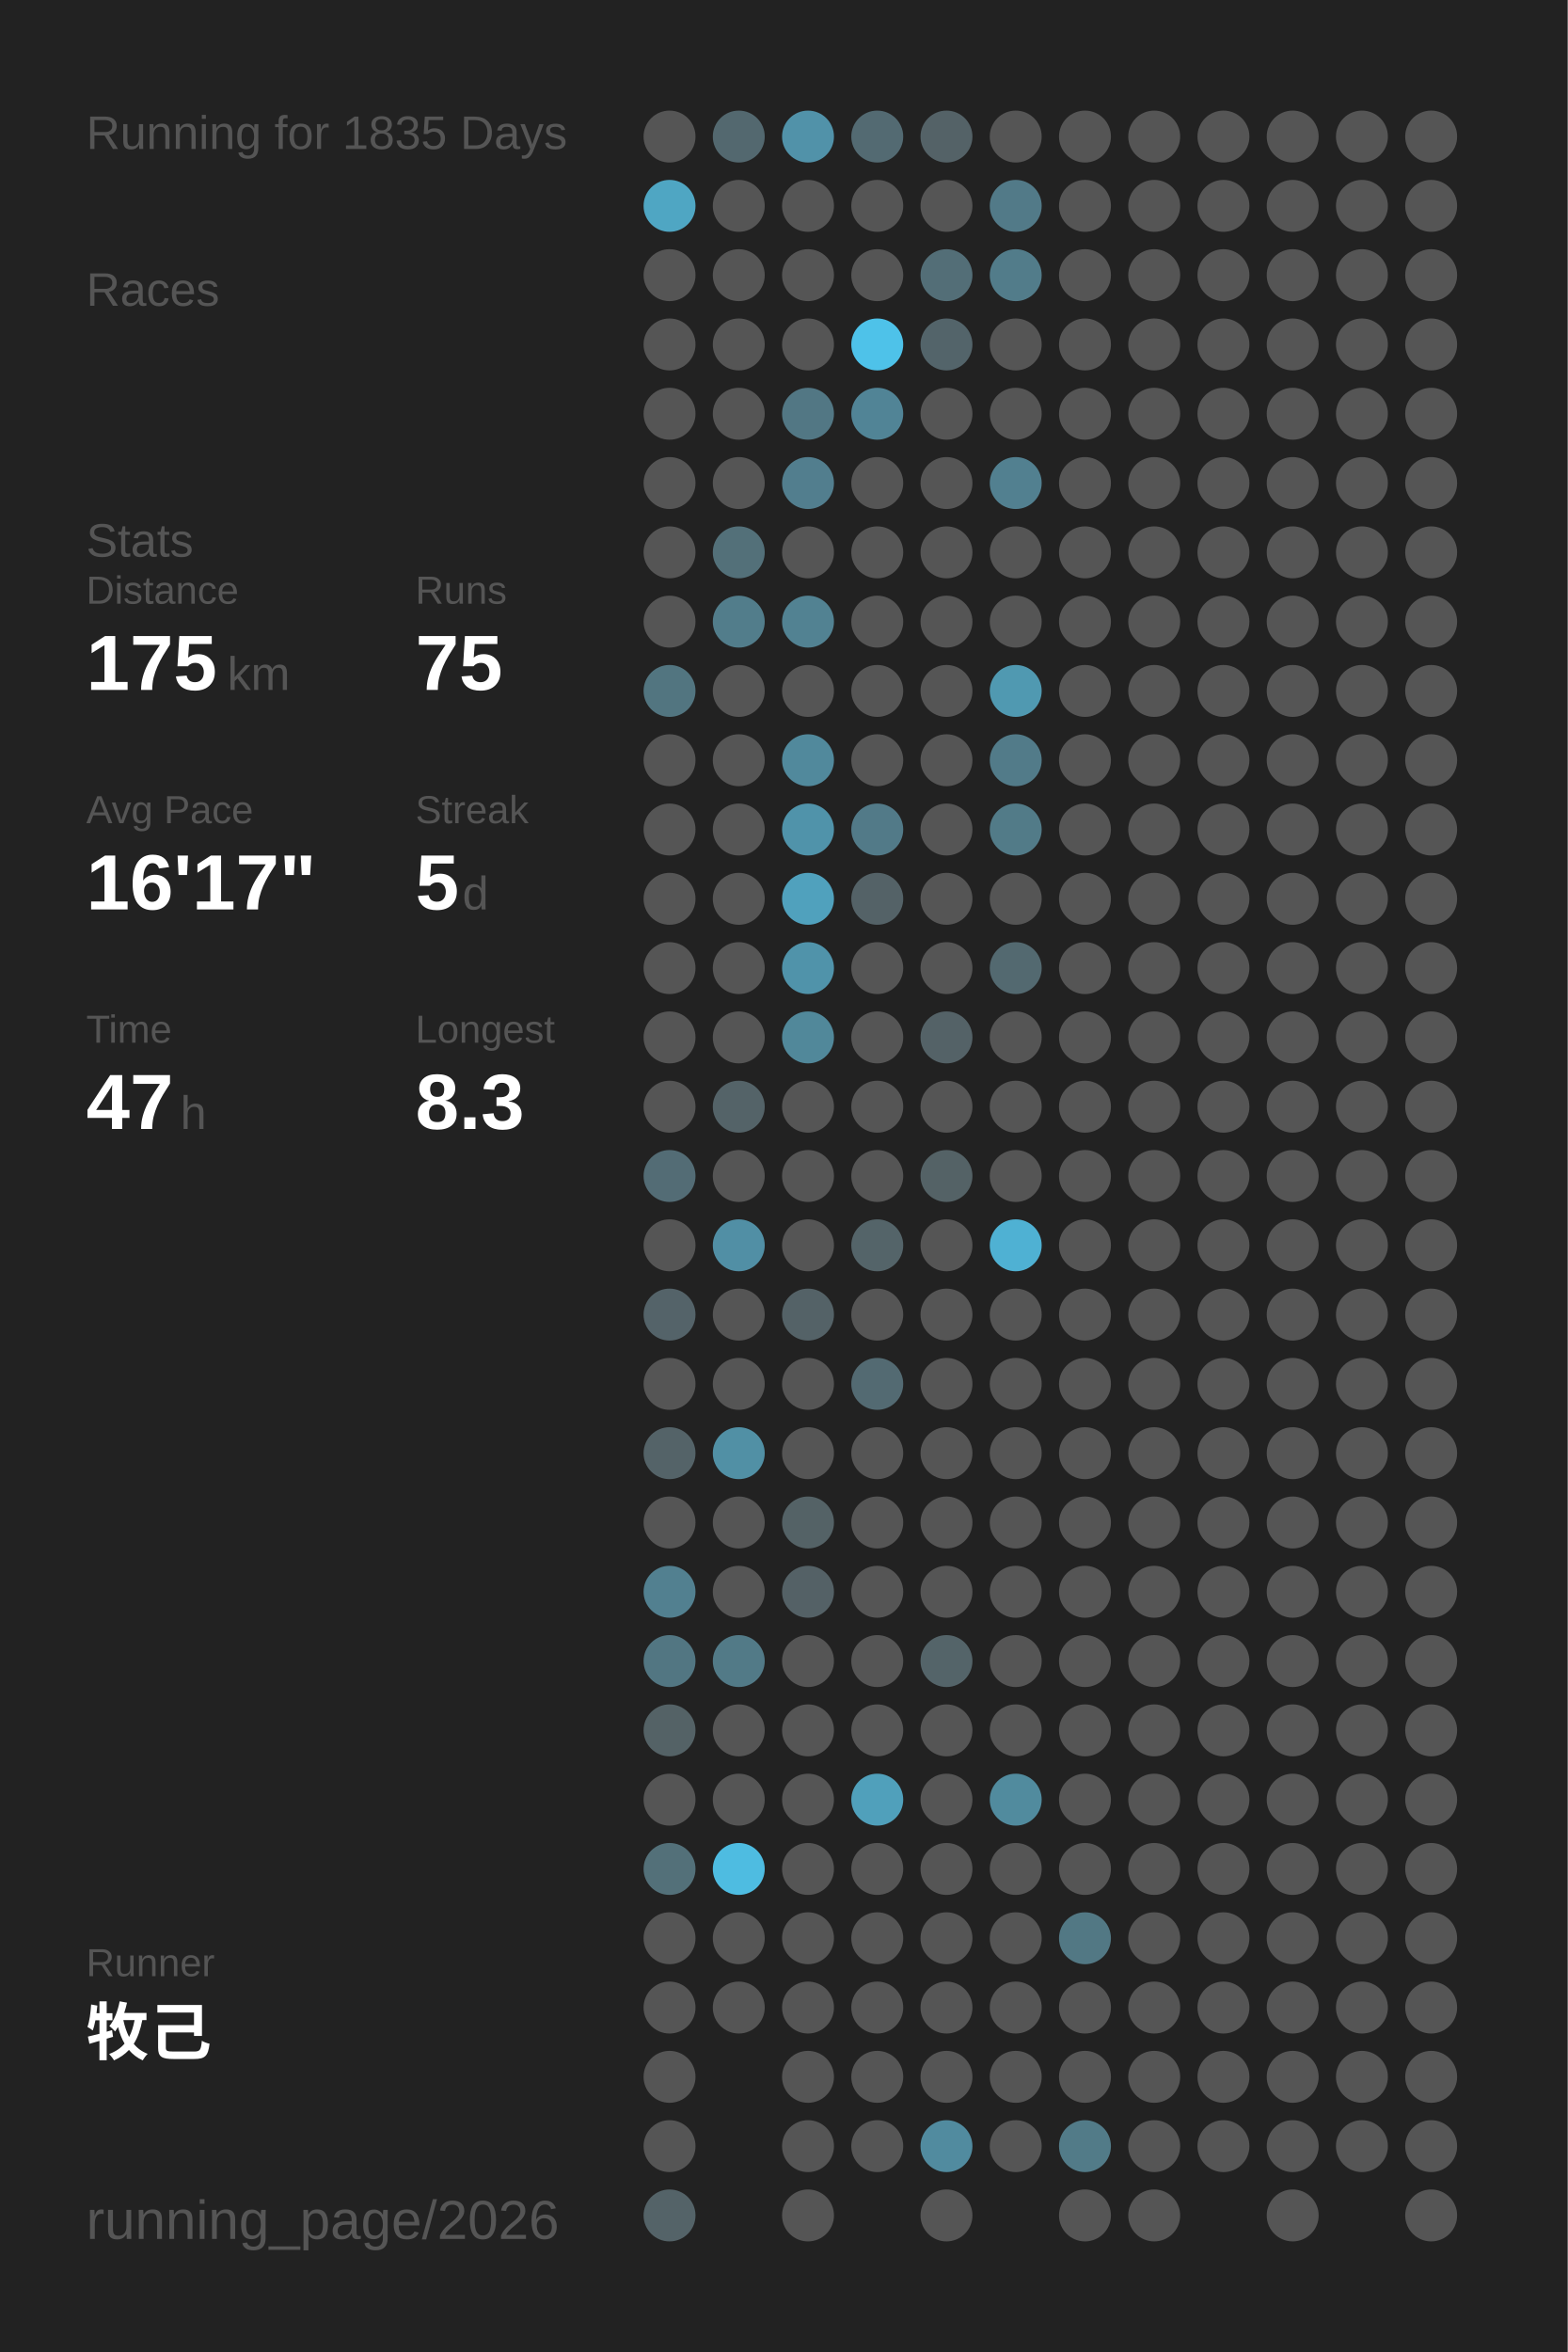
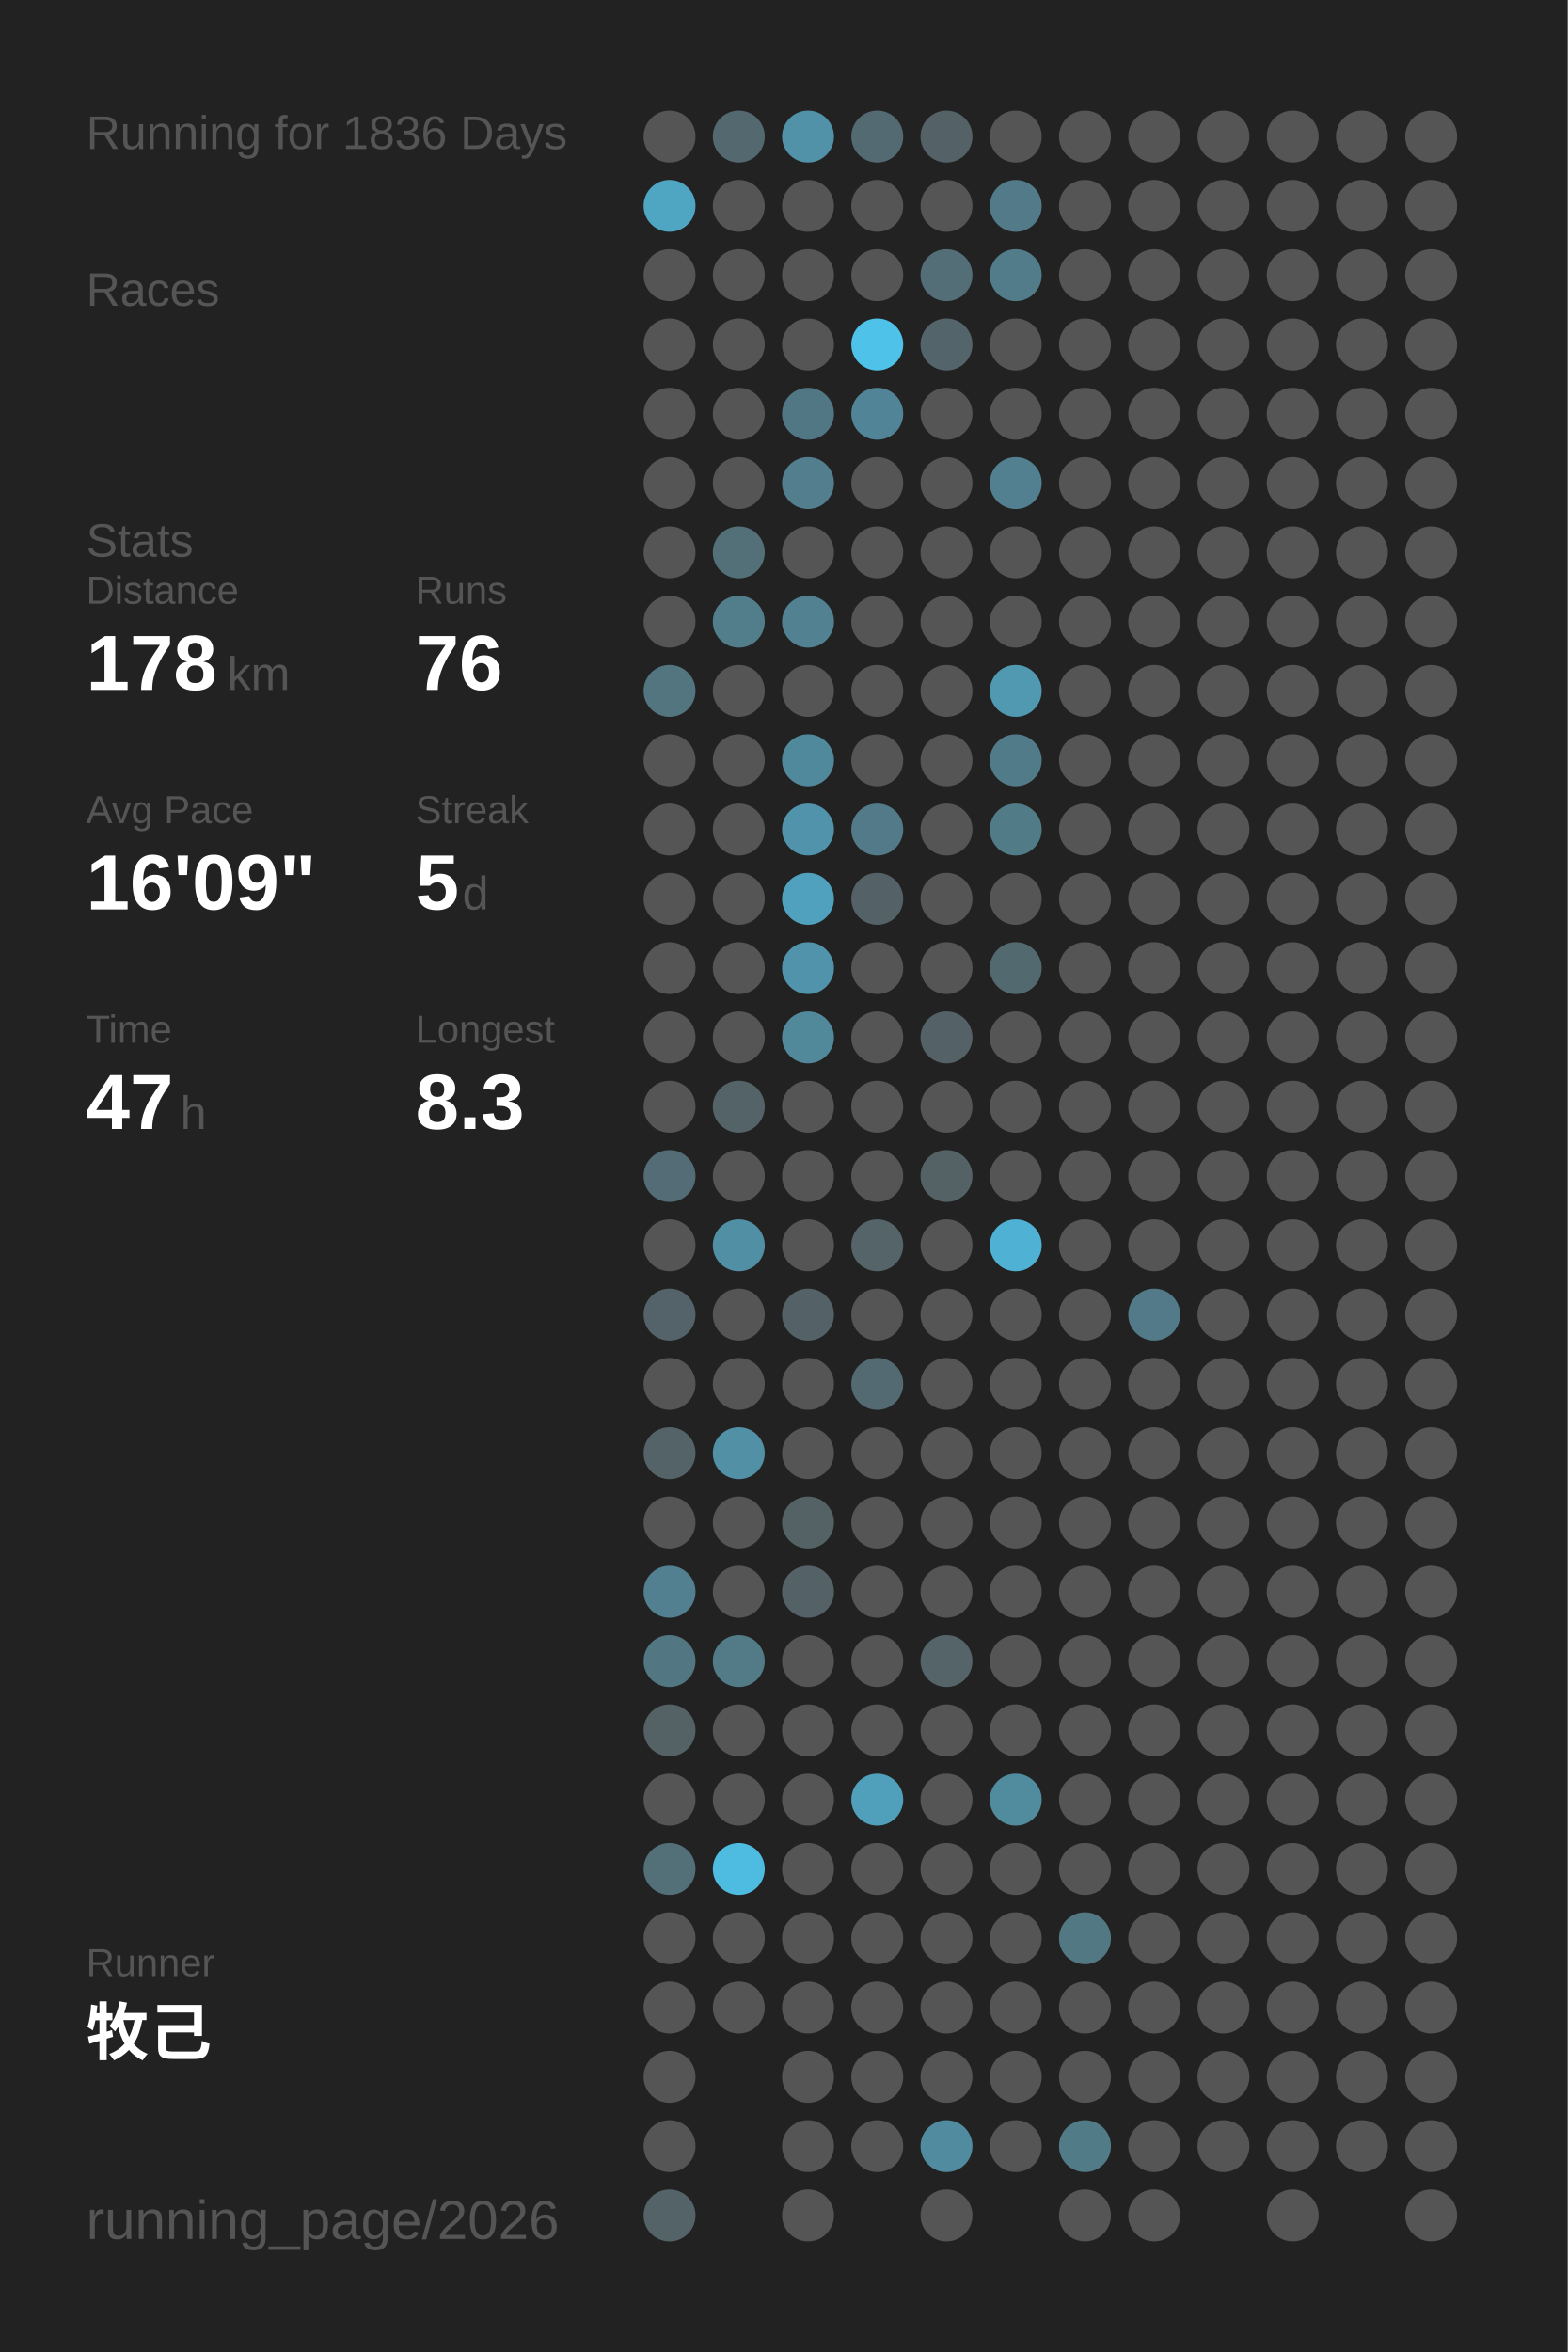
<svg xmlns="http://www.w3.org/2000/svg" baseProfile="full" height="300mm" version="1.1" viewBox="0,0,200,300" width="200mm">
  <defs />
  <rect fill="#222222" height="300" width="200" x="0" y="0" />
-   <text fill="#555555" style="font-size:6px; font-family:Arial;" x="11" y="19">Running for 1835 Days</text>
+   <text fill="#555555" style="font-size:6px; font-family:Arial;" x="11" y="19">Running for 1836 Days</text>
  <text fill="#555555" style="font-size:6px; font-family:Arial;" x="11" y="39">Races</text>
  <text fill="#555555" style="font-size:6px; font-family:Arial;" x="11" y="71">Stats</text>
  <text fill="#555555" style="font-size:5px; font-family:Arial;" x="11" y="77">Distance</text>
-   <text fill="#FFFFFF" style="font-size:10px; font-family:Arial; font-weight:bold;" x="11" y="88">175</text>
+   <text fill="#FFFFFF" style="font-size:10px; font-family:Arial; font-weight:bold;" x="11" y="88">178</text>
  <text fill="#555555" style="font-size:6px; font-family:Arial;" x="29" y="88">km</text>
  <text fill="#555555" style="font-size:5px; font-family:Arial;" x="53" y="77">Runs</text>
-   <text fill="#FFFFFF" style="font-size:10px; font-family:Arial; font-weight:bold;" x="53" y="88">75</text>
+   <text fill="#FFFFFF" style="font-size:10px; font-family:Arial; font-weight:bold;" x="53" y="88">76</text>
  <text fill="#555555" style="font-size:5px; font-family:Arial;" x="11" y="105">Avg Pace</text>
-   <text fill="#FFFFFF" style="font-size:10px; font-family:Arial; font-weight:bold;" x="11" y="116">16'17"</text>
+   <text fill="#FFFFFF" style="font-size:10px; font-family:Arial; font-weight:bold;" x="11" y="116">16'09"</text>
  <text fill="#555555" style="font-size:5px; font-family:Arial;" x="53" y="105">Streak</text>
  <text fill="#FFFFFF" style="font-size:10px; font-family:Arial; font-weight:bold;" x="53" y="116">5</text>
  <text fill="#555555" style="font-size:6px; font-family:Arial;" x="59" y="116">d</text>
  <text fill="#555555" style="font-size:5px; font-family:Arial;" x="11" y="133">Time</text>
  <text fill="#FFFFFF" style="font-size:10px; font-family:Arial; font-weight:bold;" x="11" y="144">47</text>
  <text fill="#555555" style="font-size:6px; font-family:Arial;" x="23" y="144">h</text>
  <text fill="#555555" style="font-size:5px; font-family:Arial;" x="53" y="133">Longest</text>
  <text fill="#FFFFFF" style="font-size:10px; font-family:Arial; font-weight:bold;" x="53" y="144">8.3</text>
  <text fill="#555555" style="font-size:5px; font-family:Arial;" x="11" y="252.065">Runner</text>
  <text fill="#FFFFFF" style="font-size:8px; font-family:Arial; font-weight:bold;" x="11" y="262.065">牧己</text>
  <text fill="#555555" style="font-size:7px; font-family:Arial;" x="11" y="285.581">running_page/2026</text>
  <circle cx="85.417" cy="17.419" fill="#555555" r="3.312" />
  <circle cx="85.417" cy="26.258" fill="#4fa6c3" r="3.312" />
  <circle cx="85.417" cy="35.097" fill="#555555" r="3.312" />
  <circle cx="85.417" cy="43.935" fill="#555555" r="3.312" />
  <circle cx="85.417" cy="52.774" fill="#555555" r="3.312" />
  <circle cx="85.417" cy="61.613" fill="#555555" r="3.312" />
  <circle cx="85.417" cy="70.452" fill="#555555" r="3.312" />
  <circle cx="85.417" cy="79.29" fill="#555555" r="3.312" />
  <circle cx="85.417" cy="88.129" fill="#527580" r="3.312" />
  <circle cx="85.417" cy="96.968" fill="#555555" r="3.312" />
  <circle cx="85.417" cy="105.806" fill="#555555" r="3.312" />
  <circle cx="85.417" cy="114.645" fill="#555555" r="3.312" />
  <circle cx="85.417" cy="123.484" fill="#555555" r="3.312" />
  <circle cx="85.417" cy="132.323" fill="#555555" r="3.312" />
  <circle cx="85.417" cy="141.161" fill="#555555" r="3.312" />
  <circle cx="85.417" cy="150" fill="#536c75" r="3.312" />
  <circle cx="85.417" cy="158.839" fill="#555555" r="3.312" />
  <circle cx="85.417" cy="167.677" fill="#546369" r="3.312" />
  <circle cx="85.417" cy="176.516" fill="#555555" r="3.312" />
  <circle cx="85.417" cy="185.355" fill="#546368" r="3.312" />
  <circle cx="85.417" cy="194.194" fill="#555555" r="3.312" />
  <circle cx="85.417" cy="203.032" fill="#528090" r="3.312" />
  <circle cx="85.417" cy="211.871" fill="#527682" r="3.312" />
  <circle cx="85.417" cy="220.71" fill="#546266" r="3.312" />
  <circle cx="85.417" cy="229.548" fill="#555555" r="3.312" />
  <circle cx="85.417" cy="238.387" fill="#537079" r="3.312" />
  <circle cx="85.417" cy="247.226" fill="#555555" r="3.312" />
  <circle cx="85.417" cy="256.065" fill="#555555" r="3.312" />
  <circle cx="85.417" cy="264.903" fill="#555555" r="3.312" />
  <circle cx="85.417" cy="273.742" fill="#555555" r="3.312" />
  <circle cx="85.417" cy="282.581" fill="#546368" r="3.312" />
  <circle cx="94.25" cy="17.419" fill="#53686f" r="3.312" />
  <circle cx="94.25" cy="26.258" fill="#555555" r="3.312" />
  <circle cx="94.25" cy="35.097" fill="#555555" r="3.312" />
  <circle cx="94.25" cy="43.935" fill="#555555" r="3.312" />
  <circle cx="94.25" cy="52.774" fill="#555555" r="3.312" />
  <circle cx="94.25" cy="61.613" fill="#555555" r="3.312" />
  <circle cx="94.25" cy="70.452" fill="#537079" r="3.312" />
  <circle cx="94.25" cy="79.29" fill="#527d8b" r="3.312" />
  <circle cx="94.25" cy="88.129" fill="#555555" r="3.312" />
  <circle cx="94.25" cy="96.968" fill="#555555" r="3.312" />
  <circle cx="94.25" cy="105.806" fill="#555555" r="3.312" />
  <circle cx="94.25" cy="114.645" fill="#555555" r="3.312" />
  <circle cx="94.25" cy="123.484" fill="#555555" r="3.312" />
  <circle cx="94.25" cy="132.323" fill="#555555" r="3.312" />
  <circle cx="94.25" cy="141.161" fill="#546368" r="3.312" />
  <circle cx="94.25" cy="150" fill="#555555" r="3.312" />
  <circle cx="94.25" cy="158.839" fill="#518fa5" r="3.312" />
  <circle cx="94.25" cy="167.677" fill="#555555" r="3.312" />
  <circle cx="94.25" cy="176.516" fill="#555555" r="3.312" />
  <circle cx="94.25" cy="185.355" fill="#5190a5" r="3.312" />
  <circle cx="94.25" cy="194.194" fill="#555555" r="3.312" />
  <circle cx="94.25" cy="203.032" fill="#555555" r="3.312" />
  <circle cx="94.25" cy="211.871" fill="#527a87" r="3.312" />
  <circle cx="94.25" cy="220.71" fill="#555555" r="3.312" />
  <circle cx="94.25" cy="229.548" fill="#555555" r="3.312" />
  <circle cx="94.25" cy="238.387" fill="#4ebce1" r="3.312" />
  <circle cx="94.25" cy="247.226" fill="#555555" r="3.312" />
  <circle cx="94.25" cy="256.065" fill="#555555" r="3.312" />
  <circle cx="103.083" cy="17.419" fill="#5192a9" r="3.312" />
  <circle cx="103.083" cy="26.258" fill="#555555" r="3.312" />
  <circle cx="103.083" cy="35.097" fill="#555555" r="3.312" />
  <circle cx="103.083" cy="43.935" fill="#555555" r="3.312" />
  <circle cx="103.083" cy="52.774" fill="#527784" r="3.312" />
  <circle cx="103.083" cy="61.613" fill="#527e8e" r="3.312" />
  <circle cx="103.083" cy="70.452" fill="#555555" r="3.312" />
  <circle cx="103.083" cy="79.29" fill="#528292" r="3.312" />
  <circle cx="103.083" cy="88.129" fill="#555555" r="3.312" />
  <circle cx="103.083" cy="96.968" fill="#51899c" r="3.312" />
  <circle cx="103.083" cy="105.806" fill="#5093aa" r="3.312" />
  <circle cx="103.083" cy="114.645" fill="#50a1bd" r="3.312" />
  <circle cx="103.083" cy="123.484" fill="#5093aa" r="3.312" />
  <circle cx="103.083" cy="132.323" fill="#51889a" r="3.312" />
  <circle cx="103.083" cy="141.161" fill="#555555" r="3.312" />
  <circle cx="103.083" cy="150" fill="#555555" r="3.312" />
  <circle cx="103.083" cy="158.839" fill="#555555" r="3.312" />
  <circle cx="103.083" cy="167.677" fill="#546267" r="3.312" />
  <circle cx="103.083" cy="176.516" fill="#555555" r="3.312" />
  <circle cx="103.083" cy="185.355" fill="#555555" r="3.312" />
  <circle cx="103.083" cy="194.194" fill="#546266" r="3.312" />
  <circle cx="103.083" cy="203.032" fill="#546166" r="3.312" />
  <circle cx="103.083" cy="211.871" fill="#555555" r="3.312" />
  <circle cx="103.083" cy="220.71" fill="#555555" r="3.312" />
  <circle cx="103.083" cy="229.548" fill="#555555" r="3.312" />
  <circle cx="103.083" cy="238.387" fill="#555555" r="3.312" />
  <circle cx="103.083" cy="247.226" fill="#555555" r="3.312" />
  <circle cx="103.083" cy="256.065" fill="#555555" r="3.312" />
  <circle cx="103.083" cy="264.903" fill="#555555" r="3.312" />
  <circle cx="103.083" cy="273.742" fill="#555555" r="3.312" />
  <circle cx="103.083" cy="282.581" fill="#555555" r="3.312" />
  <circle cx="111.917" cy="17.419" fill="#536a72" r="3.312" />
  <circle cx="111.917" cy="26.258" fill="#555555" r="3.312" />
  <circle cx="111.917" cy="35.097" fill="#555555" r="3.312" />
  <circle cx="111.917" cy="43.935" fill="#4ec2e9" r="3.312" />
  <circle cx="111.917" cy="52.774" fill="#518496" r="3.312" />
  <circle cx="111.917" cy="61.613" fill="#555555" r="3.312" />
  <circle cx="111.917" cy="70.452" fill="#555555" r="3.312" />
  <circle cx="111.917" cy="79.29" fill="#555555" r="3.312" />
  <circle cx="111.917" cy="88.129" fill="#555555" r="3.312" />
  <circle cx="111.917" cy="96.968" fill="#555555" r="3.312" />
  <circle cx="111.917" cy="105.806" fill="#527a88" r="3.312" />
  <circle cx="111.917" cy="114.645" fill="#546267" r="3.312" />
  <circle cx="111.917" cy="123.484" fill="#555555" r="3.312" />
  <circle cx="111.917" cy="132.323" fill="#555555" r="3.312" />
  <circle cx="111.917" cy="141.161" fill="#555555" r="3.312" />
  <circle cx="111.917" cy="150" fill="#555555" r="3.312" />
  <circle cx="111.917" cy="158.839" fill="#546469" r="3.312" />
  <circle cx="111.917" cy="167.677" fill="#555555" r="3.312" />
  <circle cx="111.917" cy="176.516" fill="#536a72" r="3.312" />
  <circle cx="111.917" cy="185.355" fill="#555555" r="3.312" />
  <circle cx="111.917" cy="194.194" fill="#555555" r="3.312" />
  <circle cx="111.917" cy="203.032" fill="#555555" r="3.312" />
  <circle cx="111.917" cy="211.871" fill="#555555" r="3.312" />
  <circle cx="111.917" cy="220.71" fill="#555555" r="3.312" />
  <circle cx="111.917" cy="229.548" fill="#50a0bb" r="3.312" />
  <circle cx="111.917" cy="238.387" fill="#555555" r="3.312" />
  <circle cx="111.917" cy="247.226" fill="#555555" r="3.312" />
  <circle cx="111.917" cy="256.065" fill="#555555" r="3.312" />
  <circle cx="111.917" cy="264.903" fill="#555555" r="3.312" />
  <circle cx="111.917" cy="273.742" fill="#555555" r="3.312" />
  <circle cx="120.75" cy="17.419" fill="#546267" r="3.312" />
  <circle cx="120.75" cy="26.258" fill="#555555" r="3.312" />
  <circle cx="120.75" cy="35.097" fill="#536e77" r="3.312" />
  <circle cx="120.75" cy="43.935" fill="#53646a" r="3.312" />
  <circle cx="120.75" cy="52.774" fill="#555555" r="3.312" />
  <circle cx="120.75" cy="61.613" fill="#555555" r="3.312" />
  <circle cx="120.75" cy="70.452" fill="#555555" r="3.312" />
  <circle cx="120.75" cy="79.29" fill="#555555" r="3.312" />
  <circle cx="120.75" cy="88.129" fill="#555555" r="3.312" />
  <circle cx="120.75" cy="96.968" fill="#555555" r="3.312" />
  <circle cx="120.75" cy="105.806" fill="#555555" r="3.312" />
  <circle cx="120.75" cy="114.645" fill="#555555" r="3.312" />
  <circle cx="120.75" cy="123.484" fill="#555555" r="3.312" />
  <circle cx="120.75" cy="132.323" fill="#546267" r="3.312" />
  <circle cx="120.75" cy="141.161" fill="#555555" r="3.312" />
  <circle cx="120.75" cy="150" fill="#546266" r="3.312" />
  <circle cx="120.75" cy="158.839" fill="#555555" r="3.312" />
  <circle cx="120.75" cy="167.677" fill="#555555" r="3.312" />
  <circle cx="120.75" cy="176.516" fill="#555555" r="3.312" />
  <circle cx="120.75" cy="185.355" fill="#555555" r="3.312" />
  <circle cx="120.75" cy="194.194" fill="#555555" r="3.312" />
  <circle cx="120.75" cy="203.032" fill="#555555" r="3.312" />
  <circle cx="120.75" cy="211.871" fill="#546469" r="3.312" />
  <circle cx="120.75" cy="220.71" fill="#555555" r="3.312" />
  <circle cx="120.75" cy="229.548" fill="#555555" r="3.312" />
  <circle cx="120.75" cy="238.387" fill="#555555" r="3.312" />
  <circle cx="120.75" cy="247.226" fill="#555555" r="3.312" />
  <circle cx="120.75" cy="256.065" fill="#555555" r="3.312" />
  <circle cx="120.75" cy="264.903" fill="#555555" r="3.312" />
  <circle cx="120.75" cy="273.742" fill="#518b9f" r="3.312" />
  <circle cx="120.75" cy="282.581" fill="#555555" r="3.312" />
  <circle cx="129.583" cy="17.419" fill="#555555" r="3.312" />
  <circle cx="129.583" cy="26.258" fill="#527a88" r="3.312" />
  <circle cx="129.583" cy="35.097" fill="#527c8a" r="3.312" />
  <circle cx="129.583" cy="43.935" fill="#555555" r="3.312" />
  <circle cx="129.583" cy="52.774" fill="#555555" r="3.312" />
  <circle cx="129.583" cy="61.613" fill="#528090" r="3.312" />
  <circle cx="129.583" cy="70.452" fill="#555555" r="3.312" />
  <circle cx="129.583" cy="79.29" fill="#555555" r="3.312" />
  <circle cx="129.583" cy="88.129" fill="#5099b1" r="3.312" />
  <circle cx="129.583" cy="96.968" fill="#527b89" r="3.312" />
  <circle cx="129.583" cy="105.806" fill="#527b88" r="3.312" />
  <circle cx="129.583" cy="114.645" fill="#555555" r="3.312" />
  <circle cx="129.583" cy="123.484" fill="#536970" r="3.312" />
  <circle cx="129.583" cy="132.323" fill="#555555" r="3.312" />
  <circle cx="129.583" cy="141.161" fill="#555555" r="3.312" />
  <circle cx="129.583" cy="150" fill="#555555" r="3.312" />
  <circle cx="129.583" cy="158.839" fill="#4fb1d3" r="3.312" />
  <circle cx="129.583" cy="167.677" fill="#555555" r="3.312" />
  <circle cx="129.583" cy="176.516" fill="#555555" r="3.312" />
  <circle cx="129.583" cy="185.355" fill="#555555" r="3.312" />
  <circle cx="129.583" cy="194.194" fill="#555555" r="3.312" />
  <circle cx="129.583" cy="203.032" fill="#555555" r="3.312" />
  <circle cx="129.583" cy="211.871" fill="#555555" r="3.312" />
  <circle cx="129.583" cy="220.71" fill="#555555" r="3.312" />
  <circle cx="129.583" cy="229.548" fill="#518b9e" r="3.312" />
  <circle cx="129.583" cy="238.387" fill="#555555" r="3.312" />
  <circle cx="129.583" cy="247.226" fill="#555555" r="3.312" />
  <circle cx="129.583" cy="256.065" fill="#555555" r="3.312" />
  <circle cx="129.583" cy="264.903" fill="#555555" r="3.312" />
  <circle cx="129.583" cy="273.742" fill="#555555" r="3.312" />
  <circle cx="138.417" cy="17.419" fill="#555555" r="3.312" />
  <circle cx="138.417" cy="26.258" fill="#555555" r="3.312" />
  <circle cx="138.417" cy="35.097" fill="#555555" r="3.312" />
  <circle cx="138.417" cy="43.935" fill="#555555" r="3.312" />
  <circle cx="138.417" cy="52.774" fill="#555555" r="3.312" />
  <circle cx="138.417" cy="61.613" fill="#555555" r="3.312" />
  <circle cx="138.417" cy="70.452" fill="#555555" r="3.312" />
  <circle cx="138.417" cy="79.29" fill="#555555" r="3.312" />
  <circle cx="138.417" cy="88.129" fill="#555555" r="3.312" />
  <circle cx="138.417" cy="96.968" fill="#555555" r="3.312" />
  <circle cx="138.417" cy="105.806" fill="#555555" r="3.312" />
  <circle cx="138.417" cy="114.645" fill="#555555" r="3.312" />
  <circle cx="138.417" cy="123.484" fill="#555555" r="3.312" />
  <circle cx="138.417" cy="132.323" fill="#555555" r="3.312" />
  <circle cx="138.417" cy="141.161" fill="#555555" r="3.312" />
  <circle cx="138.417" cy="150" fill="#555555" r="3.312" />
  <circle cx="138.417" cy="158.839" fill="#555555" r="3.312" />
  <circle cx="138.417" cy="167.677" fill="#555555" r="3.312" />
  <circle cx="138.417" cy="176.516" fill="#555555" r="3.312" />
  <circle cx="138.417" cy="185.355" fill="#555555" r="3.312" />
  <circle cx="138.417" cy="194.194" fill="#555555" r="3.312" />
  <circle cx="138.417" cy="203.032" fill="#555555" r="3.312" />
  <circle cx="138.417" cy="211.871" fill="#555555" r="3.312" />
  <circle cx="138.417" cy="220.71" fill="#555555" r="3.312" />
  <circle cx="138.417" cy="229.548" fill="#555555" r="3.312" />
  <circle cx="138.417" cy="238.387" fill="#555555" r="3.312" />
  <circle cx="138.417" cy="247.226" fill="#527884" r="3.312" />
  <circle cx="138.417" cy="256.065" fill="#555555" r="3.312" />
  <circle cx="138.417" cy="264.903" fill="#555555" r="3.312" />
  <circle cx="138.417" cy="273.742" fill="#527b88" r="3.312" />
  <circle cx="138.417" cy="282.581" fill="#555555" r="3.312" />
  <circle cx="147.25" cy="17.419" fill="#555555" r="3.312" />
  <circle cx="147.25" cy="26.258" fill="#555555" r="3.312" />
  <circle cx="147.25" cy="35.097" fill="#555555" r="3.312" />
  <circle cx="147.25" cy="43.935" fill="#555555" r="3.312" />
  <circle cx="147.25" cy="52.774" fill="#555555" r="3.312" />
  <circle cx="147.25" cy="61.613" fill="#555555" r="3.312" />
  <circle cx="147.25" cy="70.452" fill="#555555" r="3.312" />
  <circle cx="147.25" cy="79.29" fill="#555555" r="3.312" />
  <circle cx="147.25" cy="88.129" fill="#555555" r="3.312" />
  <circle cx="147.25" cy="96.968" fill="#555555" r="3.312" />
  <circle cx="147.25" cy="105.806" fill="#555555" r="3.312" />
  <circle cx="147.25" cy="114.645" fill="#555555" r="3.312" />
  <circle cx="147.25" cy="123.484" fill="#555555" r="3.312" />
  <circle cx="147.25" cy="132.323" fill="#555555" r="3.312" />
  <circle cx="147.25" cy="141.161" fill="#555555" r="3.312" />
  <circle cx="147.25" cy="150" fill="#555555" r="3.312" />
  <circle cx="147.25" cy="158.839" fill="#555555" r="3.312" />
-   <circle cx="147.25" cy="167.677" fill="#555555" r="3.312" />
+   <circle cx="147.25" cy="167.677" fill="#527a88" r="3.312" />
  <circle cx="147.25" cy="176.516" fill="#555555" r="3.312" />
  <circle cx="147.25" cy="185.355" fill="#555555" r="3.312" />
  <circle cx="147.25" cy="194.194" fill="#555555" r="3.312" />
  <circle cx="147.25" cy="203.032" fill="#555555" r="3.312" />
  <circle cx="147.25" cy="211.871" fill="#555555" r="3.312" />
  <circle cx="147.25" cy="220.71" fill="#555555" r="3.312" />
  <circle cx="147.25" cy="229.548" fill="#555555" r="3.312" />
  <circle cx="147.25" cy="238.387" fill="#555555" r="3.312" />
  <circle cx="147.25" cy="247.226" fill="#555555" r="3.312" />
  <circle cx="147.25" cy="256.065" fill="#555555" r="3.312" />
  <circle cx="147.25" cy="264.903" fill="#555555" r="3.312" />
  <circle cx="147.25" cy="273.742" fill="#555555" r="3.312" />
  <circle cx="147.25" cy="282.581" fill="#555555" r="3.312" />
  <circle cx="156.083" cy="17.419" fill="#555555" r="3.312" />
  <circle cx="156.083" cy="26.258" fill="#555555" r="3.312" />
  <circle cx="156.083" cy="35.097" fill="#555555" r="3.312" />
  <circle cx="156.083" cy="43.935" fill="#555555" r="3.312" />
  <circle cx="156.083" cy="52.774" fill="#555555" r="3.312" />
  <circle cx="156.083" cy="61.613" fill="#555555" r="3.312" />
  <circle cx="156.083" cy="70.452" fill="#555555" r="3.312" />
  <circle cx="156.083" cy="79.29" fill="#555555" r="3.312" />
  <circle cx="156.083" cy="88.129" fill="#555555" r="3.312" />
  <circle cx="156.083" cy="96.968" fill="#555555" r="3.312" />
  <circle cx="156.083" cy="105.806" fill="#555555" r="3.312" />
  <circle cx="156.083" cy="114.645" fill="#555555" r="3.312" />
  <circle cx="156.083" cy="123.484" fill="#555555" r="3.312" />
  <circle cx="156.083" cy="132.323" fill="#555555" r="3.312" />
  <circle cx="156.083" cy="141.161" fill="#555555" r="3.312" />
  <circle cx="156.083" cy="150" fill="#555555" r="3.312" />
  <circle cx="156.083" cy="158.839" fill="#555555" r="3.312" />
  <circle cx="156.083" cy="167.677" fill="#555555" r="3.312" />
  <circle cx="156.083" cy="176.516" fill="#555555" r="3.312" />
  <circle cx="156.083" cy="185.355" fill="#555555" r="3.312" />
  <circle cx="156.083" cy="194.194" fill="#555555" r="3.312" />
  <circle cx="156.083" cy="203.032" fill="#555555" r="3.312" />
  <circle cx="156.083" cy="211.871" fill="#555555" r="3.312" />
  <circle cx="156.083" cy="220.71" fill="#555555" r="3.312" />
  <circle cx="156.083" cy="229.548" fill="#555555" r="3.312" />
  <circle cx="156.083" cy="238.387" fill="#555555" r="3.312" />
  <circle cx="156.083" cy="247.226" fill="#555555" r="3.312" />
  <circle cx="156.083" cy="256.065" fill="#555555" r="3.312" />
  <circle cx="156.083" cy="264.903" fill="#555555" r="3.312" />
  <circle cx="156.083" cy="273.742" fill="#555555" r="3.312" />
  <circle cx="164.917" cy="17.419" fill="#555555" r="3.312" />
  <circle cx="164.917" cy="26.258" fill="#555555" r="3.312" />
  <circle cx="164.917" cy="35.097" fill="#555555" r="3.312" />
  <circle cx="164.917" cy="43.935" fill="#555555" r="3.312" />
  <circle cx="164.917" cy="52.774" fill="#555555" r="3.312" />
  <circle cx="164.917" cy="61.613" fill="#555555" r="3.312" />
  <circle cx="164.917" cy="70.452" fill="#555555" r="3.312" />
  <circle cx="164.917" cy="79.29" fill="#555555" r="3.312" />
  <circle cx="164.917" cy="88.129" fill="#555555" r="3.312" />
  <circle cx="164.917" cy="96.968" fill="#555555" r="3.312" />
  <circle cx="164.917" cy="105.806" fill="#555555" r="3.312" />
  <circle cx="164.917" cy="114.645" fill="#555555" r="3.312" />
  <circle cx="164.917" cy="123.484" fill="#555555" r="3.312" />
  <circle cx="164.917" cy="132.323" fill="#555555" r="3.312" />
  <circle cx="164.917" cy="141.161" fill="#555555" r="3.312" />
  <circle cx="164.917" cy="150" fill="#555555" r="3.312" />
  <circle cx="164.917" cy="158.839" fill="#555555" r="3.312" />
  <circle cx="164.917" cy="167.677" fill="#555555" r="3.312" />
  <circle cx="164.917" cy="176.516" fill="#555555" r="3.312" />
  <circle cx="164.917" cy="185.355" fill="#555555" r="3.312" />
  <circle cx="164.917" cy="194.194" fill="#555555" r="3.312" />
  <circle cx="164.917" cy="203.032" fill="#555555" r="3.312" />
  <circle cx="164.917" cy="211.871" fill="#555555" r="3.312" />
  <circle cx="164.917" cy="220.71" fill="#555555" r="3.312" />
  <circle cx="164.917" cy="229.548" fill="#555555" r="3.312" />
  <circle cx="164.917" cy="238.387" fill="#555555" r="3.312" />
  <circle cx="164.917" cy="247.226" fill="#555555" r="3.312" />
  <circle cx="164.917" cy="256.065" fill="#555555" r="3.312" />
  <circle cx="164.917" cy="264.903" fill="#555555" r="3.312" />
  <circle cx="164.917" cy="273.742" fill="#555555" r="3.312" />
  <circle cx="164.917" cy="282.581" fill="#555555" r="3.312" />
  <circle cx="173.75" cy="17.419" fill="#555555" r="3.312" />
  <circle cx="173.75" cy="26.258" fill="#555555" r="3.312" />
  <circle cx="173.75" cy="35.097" fill="#555555" r="3.312" />
  <circle cx="173.75" cy="43.935" fill="#555555" r="3.312" />
  <circle cx="173.75" cy="52.774" fill="#555555" r="3.312" />
  <circle cx="173.75" cy="61.613" fill="#555555" r="3.312" />
  <circle cx="173.75" cy="70.452" fill="#555555" r="3.312" />
  <circle cx="173.75" cy="79.29" fill="#555555" r="3.312" />
  <circle cx="173.75" cy="88.129" fill="#555555" r="3.312" />
  <circle cx="173.75" cy="96.968" fill="#555555" r="3.312" />
  <circle cx="173.75" cy="105.806" fill="#555555" r="3.312" />
  <circle cx="173.75" cy="114.645" fill="#555555" r="3.312" />
  <circle cx="173.75" cy="123.484" fill="#555555" r="3.312" />
  <circle cx="173.75" cy="132.323" fill="#555555" r="3.312" />
  <circle cx="173.75" cy="141.161" fill="#555555" r="3.312" />
  <circle cx="173.75" cy="150" fill="#555555" r="3.312" />
  <circle cx="173.75" cy="158.839" fill="#555555" r="3.312" />
  <circle cx="173.75" cy="167.677" fill="#555555" r="3.312" />
  <circle cx="173.75" cy="176.516" fill="#555555" r="3.312" />
  <circle cx="173.75" cy="185.355" fill="#555555" r="3.312" />
  <circle cx="173.75" cy="194.194" fill="#555555" r="3.312" />
  <circle cx="173.75" cy="203.032" fill="#555555" r="3.312" />
  <circle cx="173.75" cy="211.871" fill="#555555" r="3.312" />
  <circle cx="173.75" cy="220.71" fill="#555555" r="3.312" />
  <circle cx="173.75" cy="229.548" fill="#555555" r="3.312" />
  <circle cx="173.75" cy="238.387" fill="#555555" r="3.312" />
  <circle cx="173.75" cy="247.226" fill="#555555" r="3.312" />
  <circle cx="173.75" cy="256.065" fill="#555555" r="3.312" />
  <circle cx="173.75" cy="264.903" fill="#555555" r="3.312" />
  <circle cx="173.75" cy="273.742" fill="#555555" r="3.312" />
  <circle cx="182.583" cy="17.419" fill="#555555" r="3.312" />
  <circle cx="182.583" cy="26.258" fill="#555555" r="3.312" />
  <circle cx="182.583" cy="35.097" fill="#555555" r="3.312" />
  <circle cx="182.583" cy="43.935" fill="#555555" r="3.312" />
  <circle cx="182.583" cy="52.774" fill="#555555" r="3.312" />
  <circle cx="182.583" cy="61.613" fill="#555555" r="3.312" />
  <circle cx="182.583" cy="70.452" fill="#555555" r="3.312" />
  <circle cx="182.583" cy="79.29" fill="#555555" r="3.312" />
  <circle cx="182.583" cy="88.129" fill="#555555" r="3.312" />
  <circle cx="182.583" cy="96.968" fill="#555555" r="3.312" />
  <circle cx="182.583" cy="105.806" fill="#555555" r="3.312" />
  <circle cx="182.583" cy="114.645" fill="#555555" r="3.312" />
  <circle cx="182.583" cy="123.484" fill="#555555" r="3.312" />
  <circle cx="182.583" cy="132.323" fill="#555555" r="3.312" />
  <circle cx="182.583" cy="141.161" fill="#555555" r="3.312" />
  <circle cx="182.583" cy="150" fill="#555555" r="3.312" />
  <circle cx="182.583" cy="158.839" fill="#555555" r="3.312" />
  <circle cx="182.583" cy="167.677" fill="#555555" r="3.312" />
  <circle cx="182.583" cy="176.516" fill="#555555" r="3.312" />
  <circle cx="182.583" cy="185.355" fill="#555555" r="3.312" />
  <circle cx="182.583" cy="194.194" fill="#555555" r="3.312" />
  <circle cx="182.583" cy="203.032" fill="#555555" r="3.312" />
  <circle cx="182.583" cy="211.871" fill="#555555" r="3.312" />
  <circle cx="182.583" cy="220.71" fill="#555555" r="3.312" />
  <circle cx="182.583" cy="229.548" fill="#555555" r="3.312" />
  <circle cx="182.583" cy="238.387" fill="#555555" r="3.312" />
  <circle cx="182.583" cy="247.226" fill="#555555" r="3.312" />
  <circle cx="182.583" cy="256.065" fill="#555555" r="3.312" />
  <circle cx="182.583" cy="264.903" fill="#555555" r="3.312" />
  <circle cx="182.583" cy="273.742" fill="#555555" r="3.312" />
  <circle cx="182.583" cy="282.581" fill="#555555" r="3.312" />
</svg>
